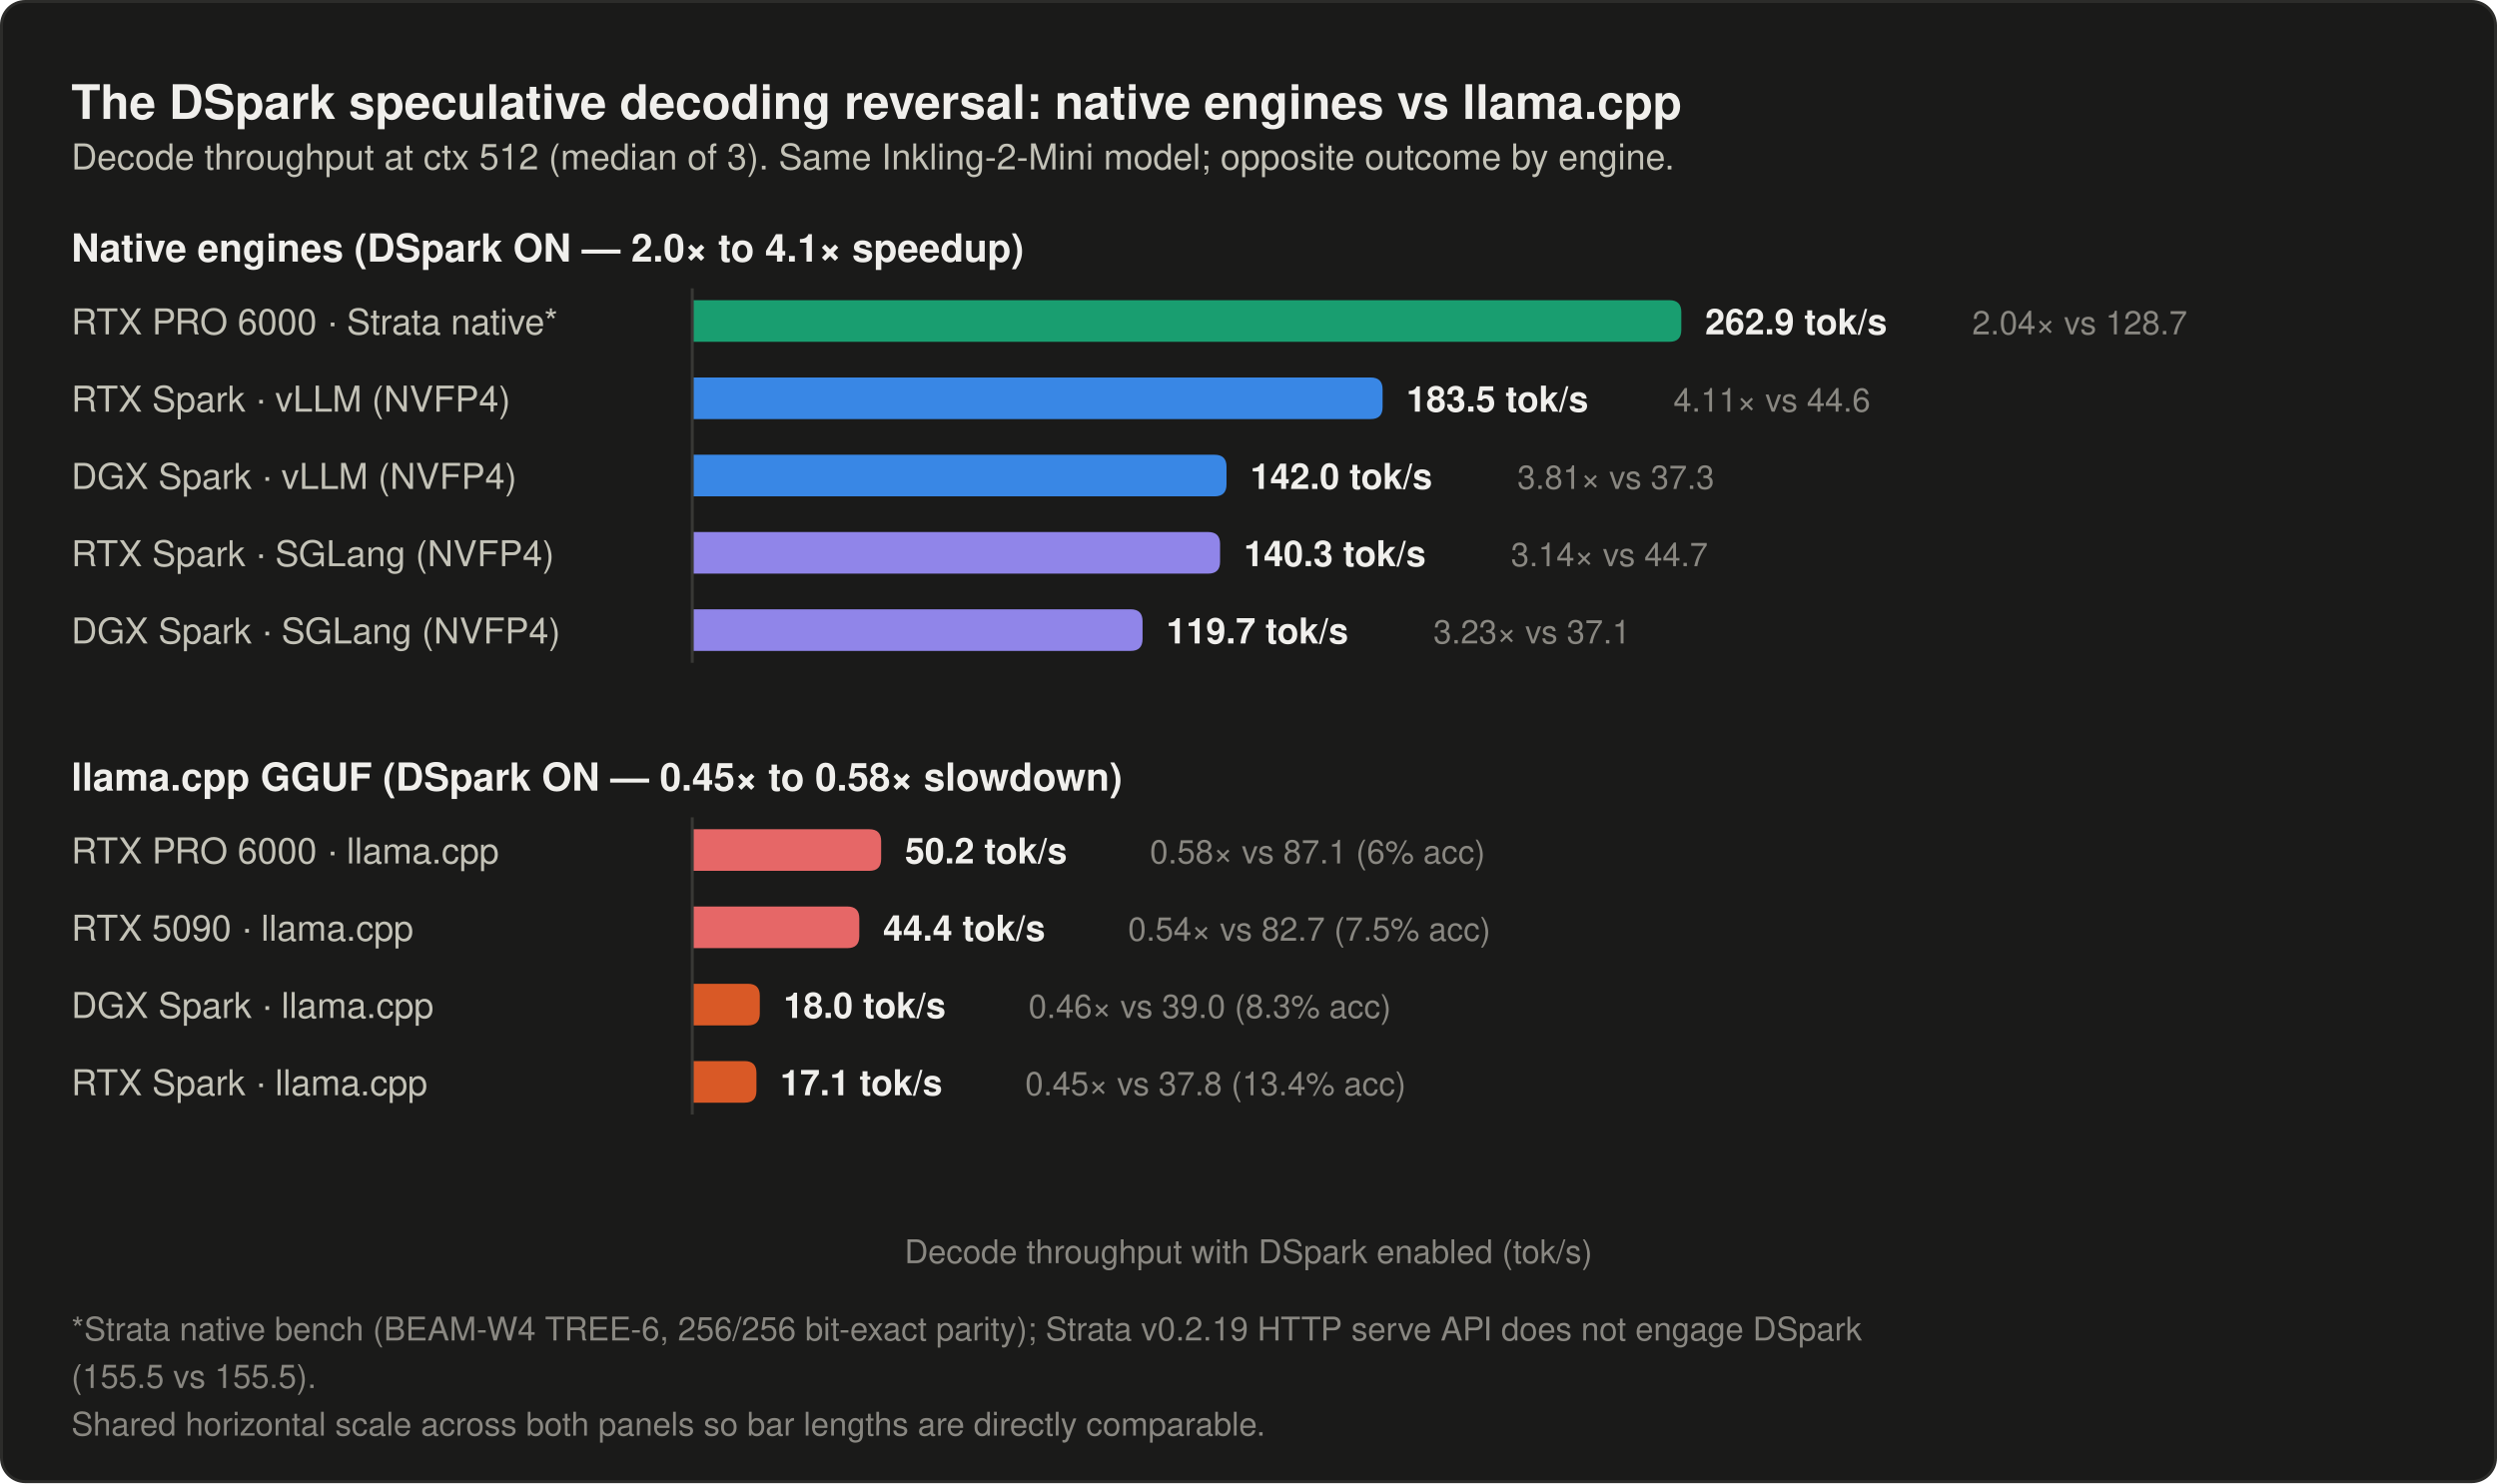
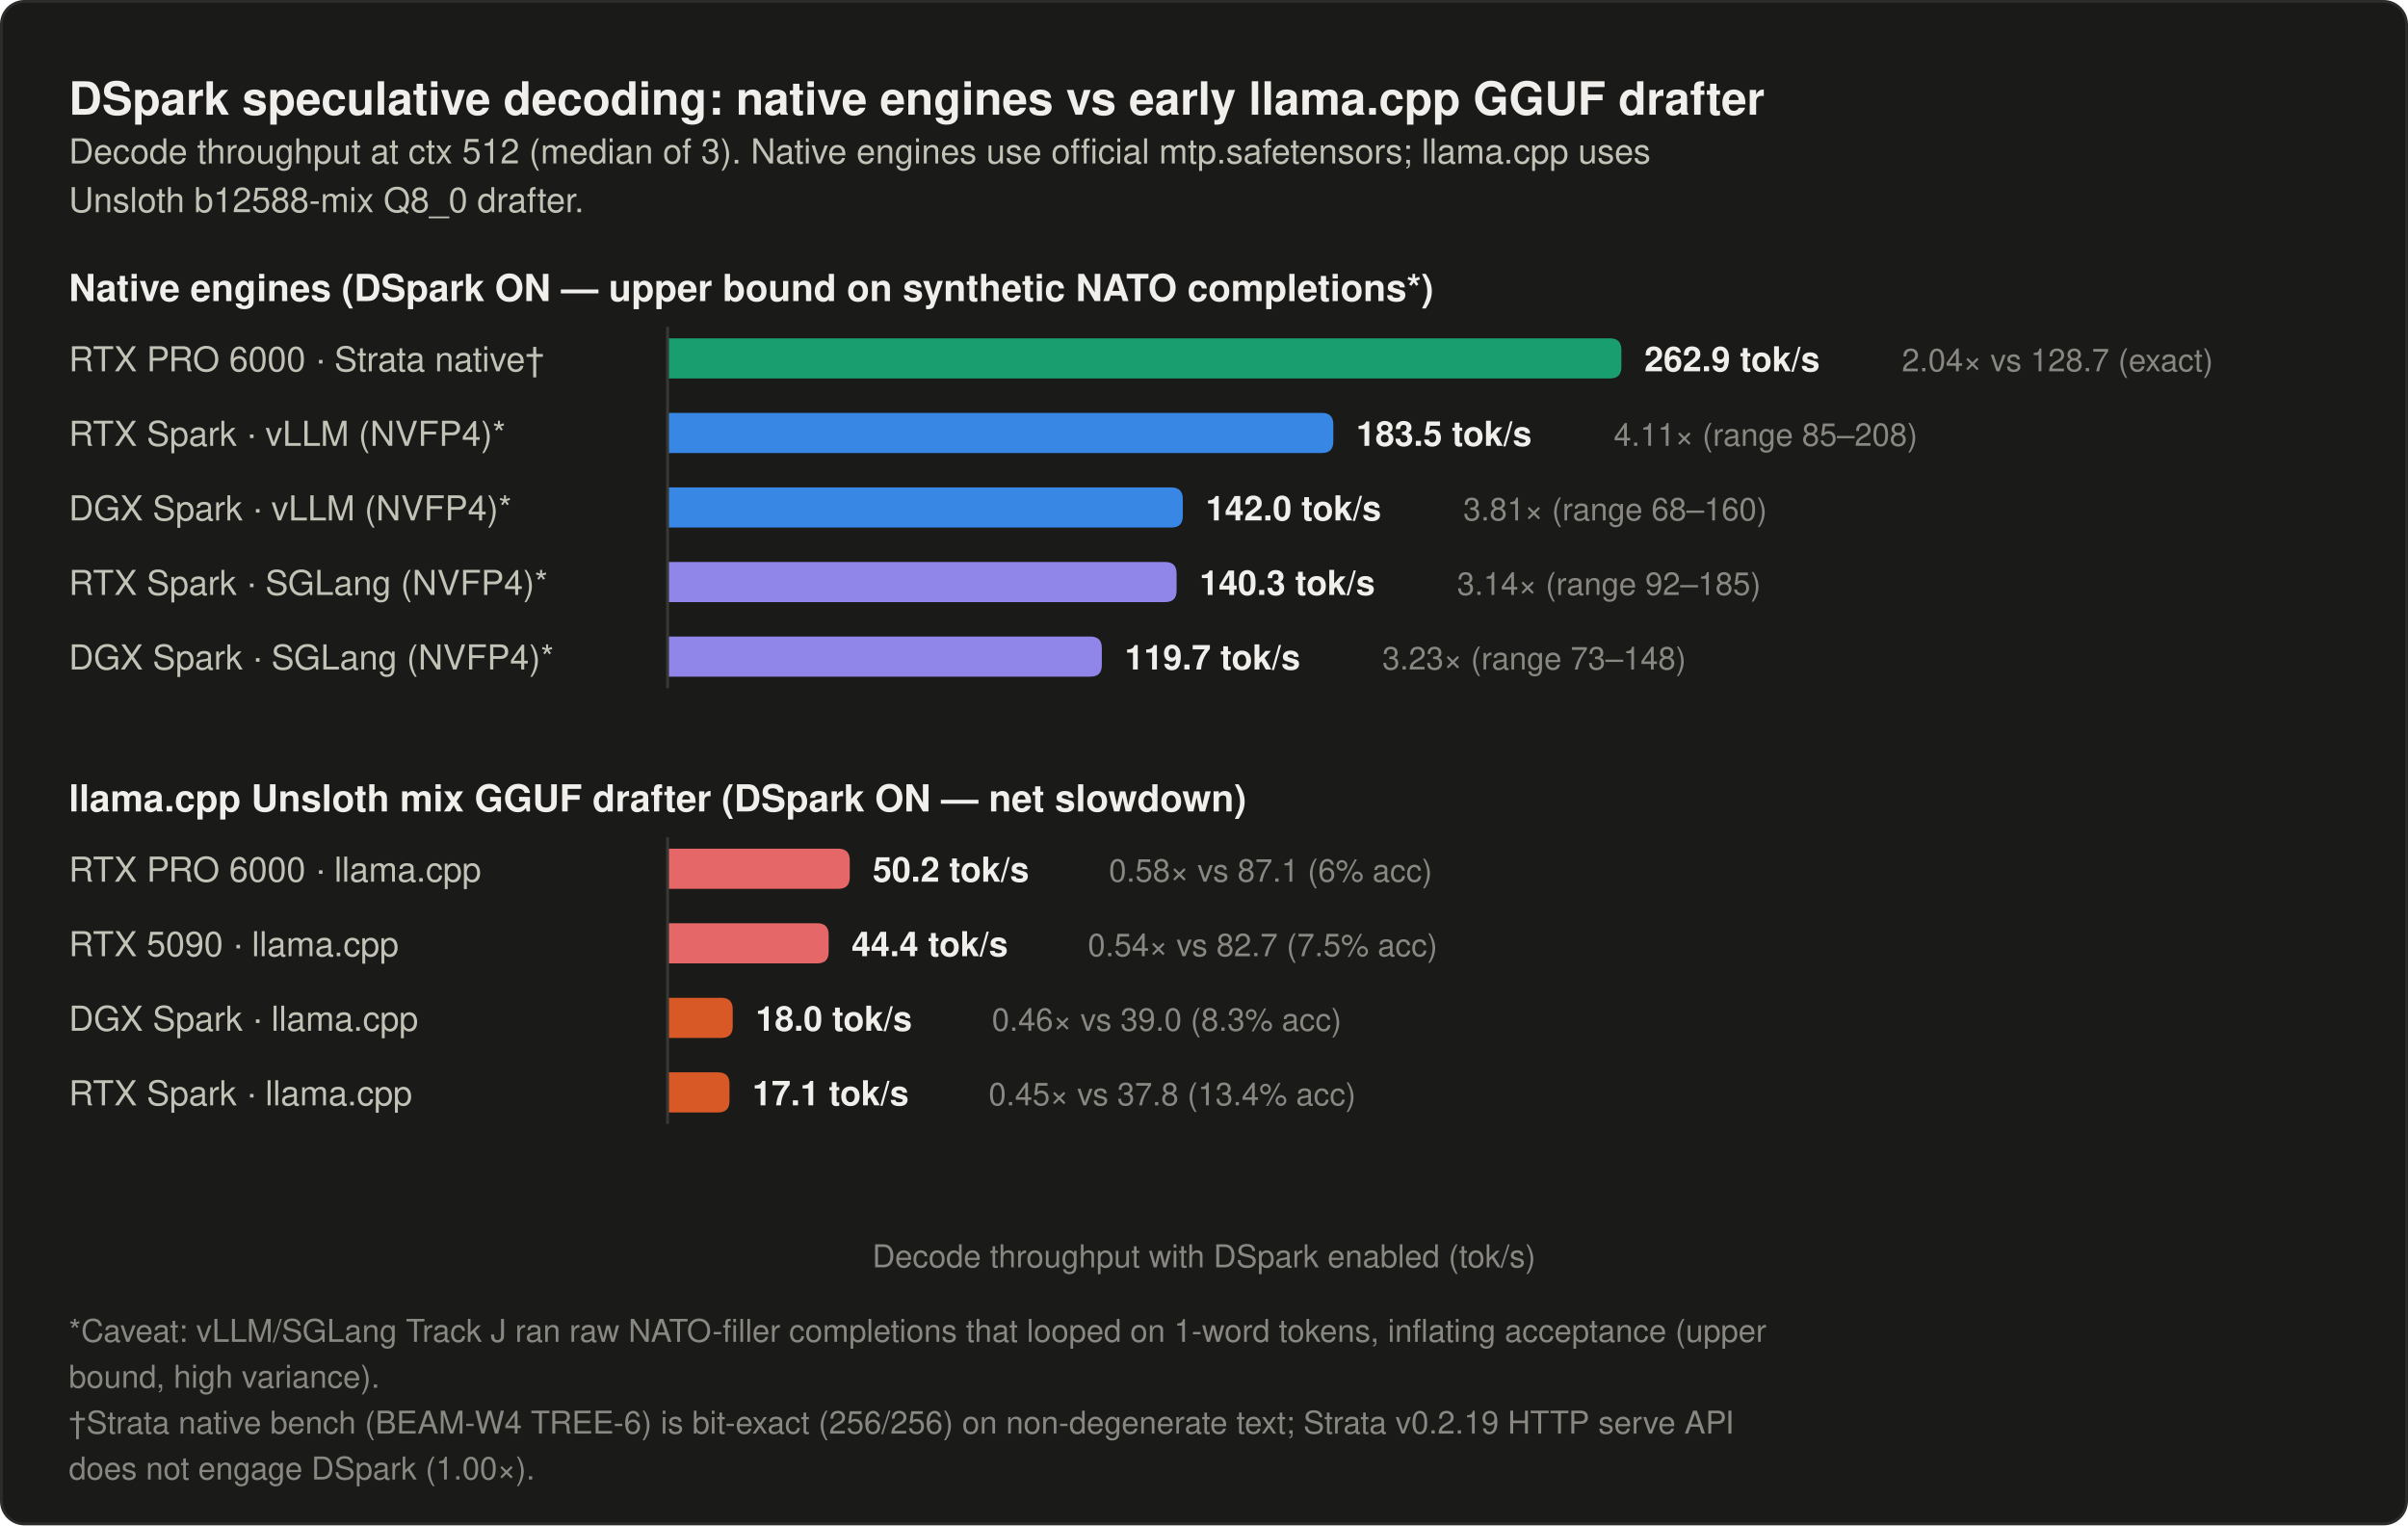
- <svg xmlns="http://www.w3.org/2000/svg" width="840" height="499" viewBox="0 0 840 499" role="img" aria-label="The DSpark speculative decoding reversal: native engines vs llama.cpp Decode throughput at ctx 512 (median of 3). Same Inkling-2-Mini model; opposite outcome by engine." font-family="system-ui, -apple-system, 'Segoe UI', Helvetica, Arial, sans-serif" data-x-scale="linear" data-y-scale="linear">
-   <rect x="0.5" y="0.5" width="839" height="498" fill="#1a1a19" rx="8" stroke="#2c2c2a" stroke-width="1" />
-   <text x="24" y="40" font-size="16" fill="#f0efec" font-weight="600">The DSpark speculative decoding reversal: native engines vs llama.cpp</text>
-   <text x="24" y="57" font-size="12" fill="#c3c2b7">Decode throughput at ctx 512 (median of 3). Same Inkling-2-Mini model; opposite outcome by engine.</text>
-   <text x="24" y="88" font-size="13" fill="#f0efec" font-weight="600">Native engines (DSpark ON — 2.0× to 4.1× speedup)</text>
-   <text x="24" y="112.5" font-size="12" fill="#c3c2b7">RTX PRO 6000 · Strata native*</text>
-   <path d="M232.88,101 H561.6 Q565.6,101 565.6,105 V111 Q565.6,115 561.6,115 H232.88 Z" fill="#199e70" />
-   <text x="573.6" y="112.5" font-size="12" fill="#f0efec" font-weight="600">262.9 tok/s</text>
-   <text x="663.44" y="112.5" font-size="11" fill="#898781">2.04× vs 128.7</text>
-   <text x="24" y="138.5" font-size="12" fill="#c3c2b7">RTX Spark · vLLM (NVFP4)</text>
-   <path d="M232.88,127 H461.11 Q465.11,127 465.11,131 V137 Q465.11,141 461.11,141 H232.88 Z" fill="#3987e5" />
-   <text x="473.11" y="138.5" font-size="12" fill="#f0efec" font-weight="600">183.5 tok/s</text>
-   <text x="562.95" y="138.5" font-size="11" fill="#898781">4.11× vs 44.6</text>
-   <text x="24" y="164.5" font-size="12" fill="#c3c2b7">DGX Spark · vLLM (NVFP4)</text>
-   <path d="M232.88,153 H408.6 Q412.6,153 412.6,157 V163 Q412.6,167 408.6,167 H232.88 Z" fill="#3987e5" />
-   <text x="420.6" y="164.5" font-size="12" fill="#f0efec" font-weight="600">142.0 tok/s</text>
-   <text x="510.44" y="164.5" font-size="11" fill="#898781">3.81× vs 37.3</text>
-   <text x="24" y="190.5" font-size="12" fill="#c3c2b7">RTX Spark · SGLang (NVFP4)</text>
-   <path d="M232.88,179 H406.44 Q410.44,179 410.44,183 V189 Q410.44,193 406.44,193 H232.88 Z" fill="#9085e9" />
-   <text x="418.44" y="190.5" font-size="12" fill="#f0efec" font-weight="600">140.3 tok/s</text>
-   <text x="508.28" y="190.5" font-size="11" fill="#898781">3.14× vs 44.7</text>
-   <text x="24" y="216.5" font-size="12" fill="#c3c2b7">DGX Spark · SGLang (NVFP4)</text>
-   <path d="M232.88,205 H380.36 Q384.36,205 384.36,209 V215 Q384.36,219 380.36,219 H232.88 Z" fill="#9085e9" />
-   <text x="392.36" y="216.5" font-size="12" fill="#f0efec" font-weight="600">119.7 tok/s</text>
-   <text x="482.2" y="216.5" font-size="11" fill="#898781">3.23× vs 37.1</text>
-   <line x1="232.88" y1="97" x2="232.88" y2="223" stroke="#383835" stroke-width="1" />
-   <text x="24" y="266" font-size="13" fill="#f0efec" font-weight="600">llama.cpp GGUF (DSpark ON — 0.45× to 0.58× slowdown)</text>
-   <text x="24" y="290.5" font-size="12" fill="#c3c2b7">RTX PRO 6000 · llama.cpp</text>
-   <path d="M232.88,279 H292.42 Q296.42,279 296.42,283 V289 Q296.42,293 292.42,293 H232.88 Z" fill="#e66767" />
-   <text x="304.42" y="290.5" font-size="12" fill="#f0efec" font-weight="600">50.2 tok/s</text>
-   <text x="386.82" y="290.5" font-size="11" fill="#898781">0.58× vs 87.1 (6% acc)</text>
-   <text x="24" y="316.5" font-size="12" fill="#c3c2b7">RTX 5090 · llama.cpp</text>
-   <path d="M232.88,305 H285.07 Q289.07,305 289.07,309 V315 Q289.07,319 285.07,319 H232.88 Z" fill="#e66767" />
-   <text x="297.07" y="316.5" font-size="12" fill="#f0efec" font-weight="600">44.4 tok/s</text>
-   <text x="379.47" y="316.5" font-size="11" fill="#898781">0.54× vs 82.7 (7.5% acc)</text>
-   <text x="24" y="342.5" font-size="12" fill="#c3c2b7">DGX Spark · llama.cpp</text>
-   <path d="M232.88,331 H251.6 Q255.6,331 255.6,335 V341 Q255.6,345 251.6,345 H232.88 Z" fill="#d95926" />
-   <text x="263.6" y="342.5" font-size="12" fill="#f0efec" font-weight="600">18.0 tok/s</text>
-   <text x="346" y="342.5" font-size="11" fill="#898781">0.46× vs 39.0 (8.3% acc)</text>
-   <text x="24" y="368.5" font-size="12" fill="#c3c2b7">RTX Spark · llama.cpp</text>
-   <path d="M232.88,357 H250.47 Q254.47,357 254.47,361 V367 Q254.47,371 250.47,371 H232.88 Z" fill="#d95926" />
-   <text x="262.47" y="368.5" font-size="12" fill="#f0efec" font-weight="600">17.1 tok/s</text>
-   <text x="344.87" y="368.5" font-size="11" fill="#898781">0.45× vs 37.8 (13.4% acc)</text>
-   <line x1="232.88" y1="275" x2="232.88" y2="375" stroke="#383835" stroke-width="1" />
-   <text x="420" y="425" font-size="11" fill="#898781" text-anchor="middle">Decode throughput with DSpark enabled (tok/s)</text>
-   <text x="24" y="451" font-size="11" fill="#898781">*Strata native bench (BEAM-W4 TREE-6, 256/256 bit-exact parity); Strata v0.2.19 HTTP serve API does not engage DSpark</text>
-   <text x="24" y="467" font-size="11" fill="#898781">(155.5 vs 155.5).</text>
-   <text x="24" y="483" font-size="11" fill="#898781">Shared horizontal scale across both panels so bar lengths are directly comparable.</text>
+ <svg xmlns="http://www.w3.org/2000/svg" width="840" height="532" viewBox="0 0 840 532" role="img" aria-label="DSpark speculative decoding: native engines vs early llama.cpp GGUF drafter Decode throughput at ctx 512 (median of 3). Native engines use official mtp.safetensors; llama.cpp uses Unsloth b12588-mix Q8_0 drafter." font-family="system-ui, -apple-system, 'Segoe UI', Helvetica, Arial, sans-serif" data-x-scale="linear" data-y-scale="linear">
+   <rect x="0.5" y="0.5" width="839" height="531" fill="#1a1a19" rx="8" stroke="#2c2c2a" stroke-width="1" />
+   <text x="24" y="40" font-size="16" fill="#f0efec" font-weight="600">DSpark speculative decoding: native engines vs early llama.cpp GGUF drafter</text>
+   <text x="24" y="57" font-size="12" fill="#c3c2b7">Decode throughput at ctx 512 (median of 3). Native engines use official mtp.safetensors; llama.cpp uses</text>
+   <text x="24" y="74" font-size="12" fill="#c3c2b7">Unsloth b12588-mix Q8_0 drafter.</text>
+   <text x="24" y="105" font-size="13" fill="#f0efec" font-weight="600">Native engines (DSpark ON — upper bound on synthetic NATO completions*)</text>
+   <text x="24" y="129.5" font-size="12" fill="#c3c2b7">RTX PRO 6000 · Strata native†</text>
+   <path d="M232.88,118 H561.6 Q565.6,118 565.6,122 V128 Q565.6,132 561.6,132 H232.88 Z" fill="#199e70" />
+   <text x="573.6" y="129.5" font-size="12" fill="#f0efec" font-weight="600">262.9 tok/s</text>
+   <text x="663.44" y="129.5" font-size="11" fill="#898781">2.04× vs 128.7 (exact)</text>
+   <text x="24" y="155.5" font-size="12" fill="#c3c2b7">RTX Spark · vLLM (NVFP4)*</text>
+   <path d="M232.88,144 H461.11 Q465.11,144 465.11,148 V154 Q465.11,158 461.11,158 H232.88 Z" fill="#3987e5" />
+   <text x="473.11" y="155.5" font-size="12" fill="#f0efec" font-weight="600">183.5 tok/s</text>
+   <text x="562.95" y="155.5" font-size="11" fill="#898781">4.11× (range 85–208)</text>
+   <text x="24" y="181.5" font-size="12" fill="#c3c2b7">DGX Spark · vLLM (NVFP4)*</text>
+   <path d="M232.88,170 H408.6 Q412.6,170 412.6,174 V180 Q412.6,184 408.6,184 H232.88 Z" fill="#3987e5" />
+   <text x="420.6" y="181.5" font-size="12" fill="#f0efec" font-weight="600">142.0 tok/s</text>
+   <text x="510.44" y="181.5" font-size="11" fill="#898781">3.81× (range 68–160)</text>
+   <text x="24" y="207.5" font-size="12" fill="#c3c2b7">RTX Spark · SGLang (NVFP4)*</text>
+   <path d="M232.88,196 H406.44 Q410.44,196 410.44,200 V206 Q410.44,210 406.44,210 H232.88 Z" fill="#9085e9" />
+   <text x="418.44" y="207.5" font-size="12" fill="#f0efec" font-weight="600">140.3 tok/s</text>
+   <text x="508.28" y="207.5" font-size="11" fill="#898781">3.14× (range 92–185)</text>
+   <text x="24" y="233.5" font-size="12" fill="#c3c2b7">DGX Spark · SGLang (NVFP4)*</text>
+   <path d="M232.88,222 H380.36 Q384.36,222 384.36,226 V232 Q384.36,236 380.36,236 H232.88 Z" fill="#9085e9" />
+   <text x="392.36" y="233.5" font-size="12" fill="#f0efec" font-weight="600">119.7 tok/s</text>
+   <text x="482.2" y="233.5" font-size="11" fill="#898781">3.23× (range 73–148)</text>
+   <line x1="232.88" y1="114" x2="232.88" y2="240" stroke="#383835" stroke-width="1" />
+   <text x="24" y="283" font-size="13" fill="#f0efec" font-weight="600">llama.cpp Unsloth mix GGUF drafter (DSpark ON — net slowdown)</text>
+   <text x="24" y="307.5" font-size="12" fill="#c3c2b7">RTX PRO 6000 · llama.cpp</text>
+   <path d="M232.88,296 H292.42 Q296.42,296 296.42,300 V306 Q296.42,310 292.42,310 H232.88 Z" fill="#e66767" />
+   <text x="304.42" y="307.5" font-size="12" fill="#f0efec" font-weight="600">50.2 tok/s</text>
+   <text x="386.82" y="307.5" font-size="11" fill="#898781">0.58× vs 87.1 (6% acc)</text>
+   <text x="24" y="333.5" font-size="12" fill="#c3c2b7">RTX 5090 · llama.cpp</text>
+   <path d="M232.88,322 H285.07 Q289.07,322 289.07,326 V332 Q289.07,336 285.07,336 H232.88 Z" fill="#e66767" />
+   <text x="297.07" y="333.5" font-size="12" fill="#f0efec" font-weight="600">44.4 tok/s</text>
+   <text x="379.47" y="333.5" font-size="11" fill="#898781">0.54× vs 82.7 (7.5% acc)</text>
+   <text x="24" y="359.5" font-size="12" fill="#c3c2b7">DGX Spark · llama.cpp</text>
+   <path d="M232.88,348 H251.6 Q255.6,348 255.6,352 V358 Q255.6,362 251.6,362 H232.88 Z" fill="#d95926" />
+   <text x="263.6" y="359.5" font-size="12" fill="#f0efec" font-weight="600">18.0 tok/s</text>
+   <text x="346" y="359.5" font-size="11" fill="#898781">0.46× vs 39.0 (8.3% acc)</text>
+   <text x="24" y="385.5" font-size="12" fill="#c3c2b7">RTX Spark · llama.cpp</text>
+   <path d="M232.88,374 H250.47 Q254.47,374 254.47,378 V384 Q254.47,388 250.47,388 H232.88 Z" fill="#d95926" />
+   <text x="262.47" y="385.5" font-size="12" fill="#f0efec" font-weight="600">17.1 tok/s</text>
+   <text x="344.87" y="385.5" font-size="11" fill="#898781">0.45× vs 37.8 (13.4% acc)</text>
+   <line x1="232.88" y1="292" x2="232.88" y2="392" stroke="#383835" stroke-width="1" />
+   <text x="420" y="442" font-size="11" fill="#898781" text-anchor="middle">Decode throughput with DSpark enabled (tok/s)</text>
+   <text x="24" y="468" font-size="11" fill="#898781">*Caveat: vLLM/SGLang Track J ran raw NATO-filler completions that looped on 1-word tokens, inflating acceptance (upper</text>
+   <text x="24" y="484" font-size="11" fill="#898781">bound, high variance).</text>
+   <text x="24" y="500" font-size="11" fill="#898781">†Strata native bench (BEAM-W4 TREE-6) is bit-exact (256/256) on non-degenerate text; Strata v0.2.19 HTTP serve API</text>
+   <text x="24" y="516" font-size="11" fill="#898781">does not engage DSpark (1.00×).</text>
</svg>
